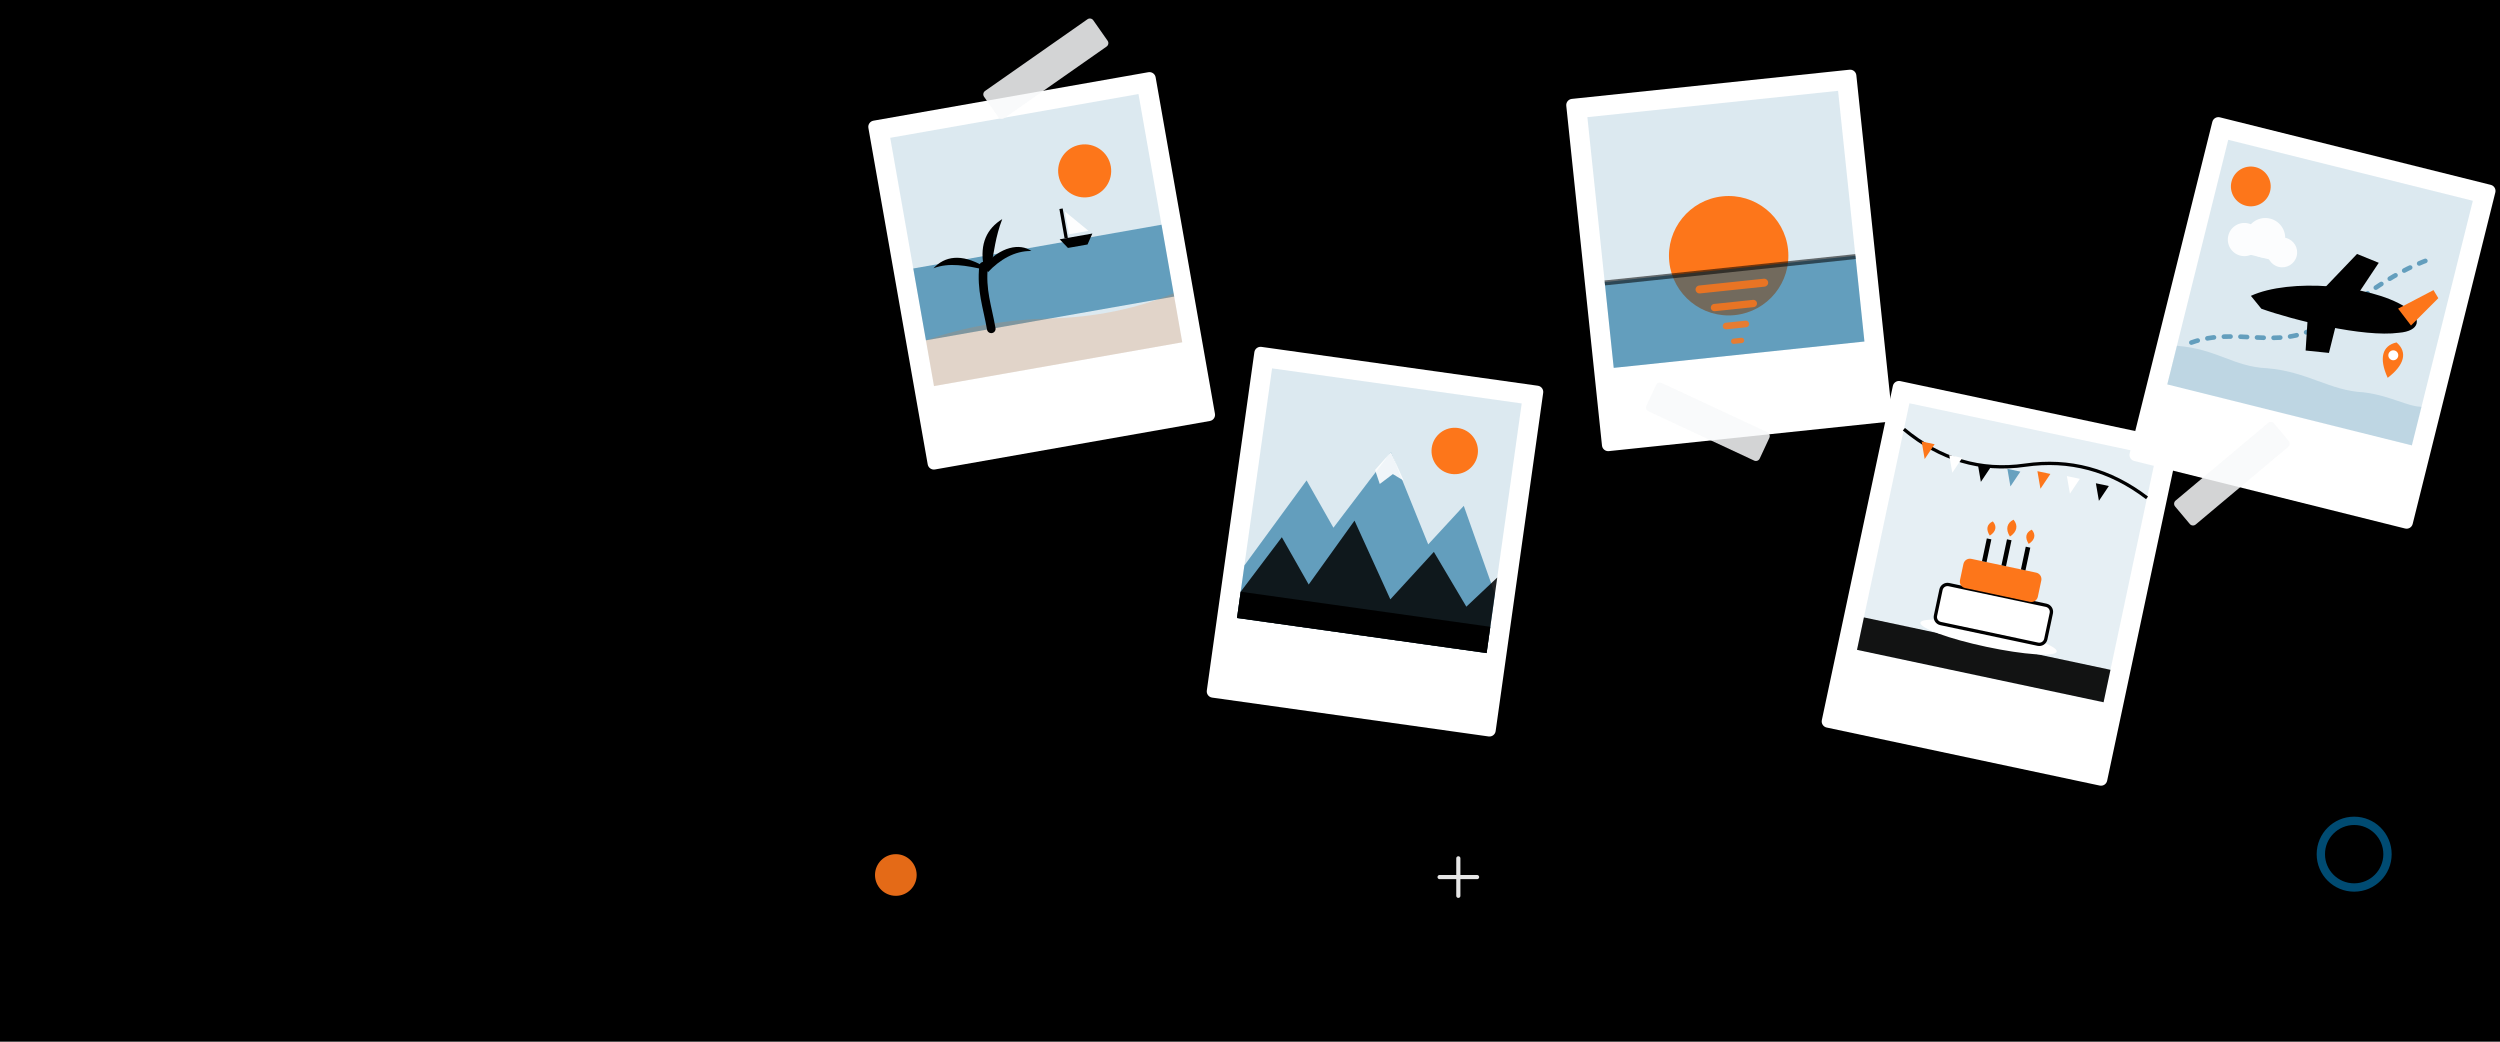
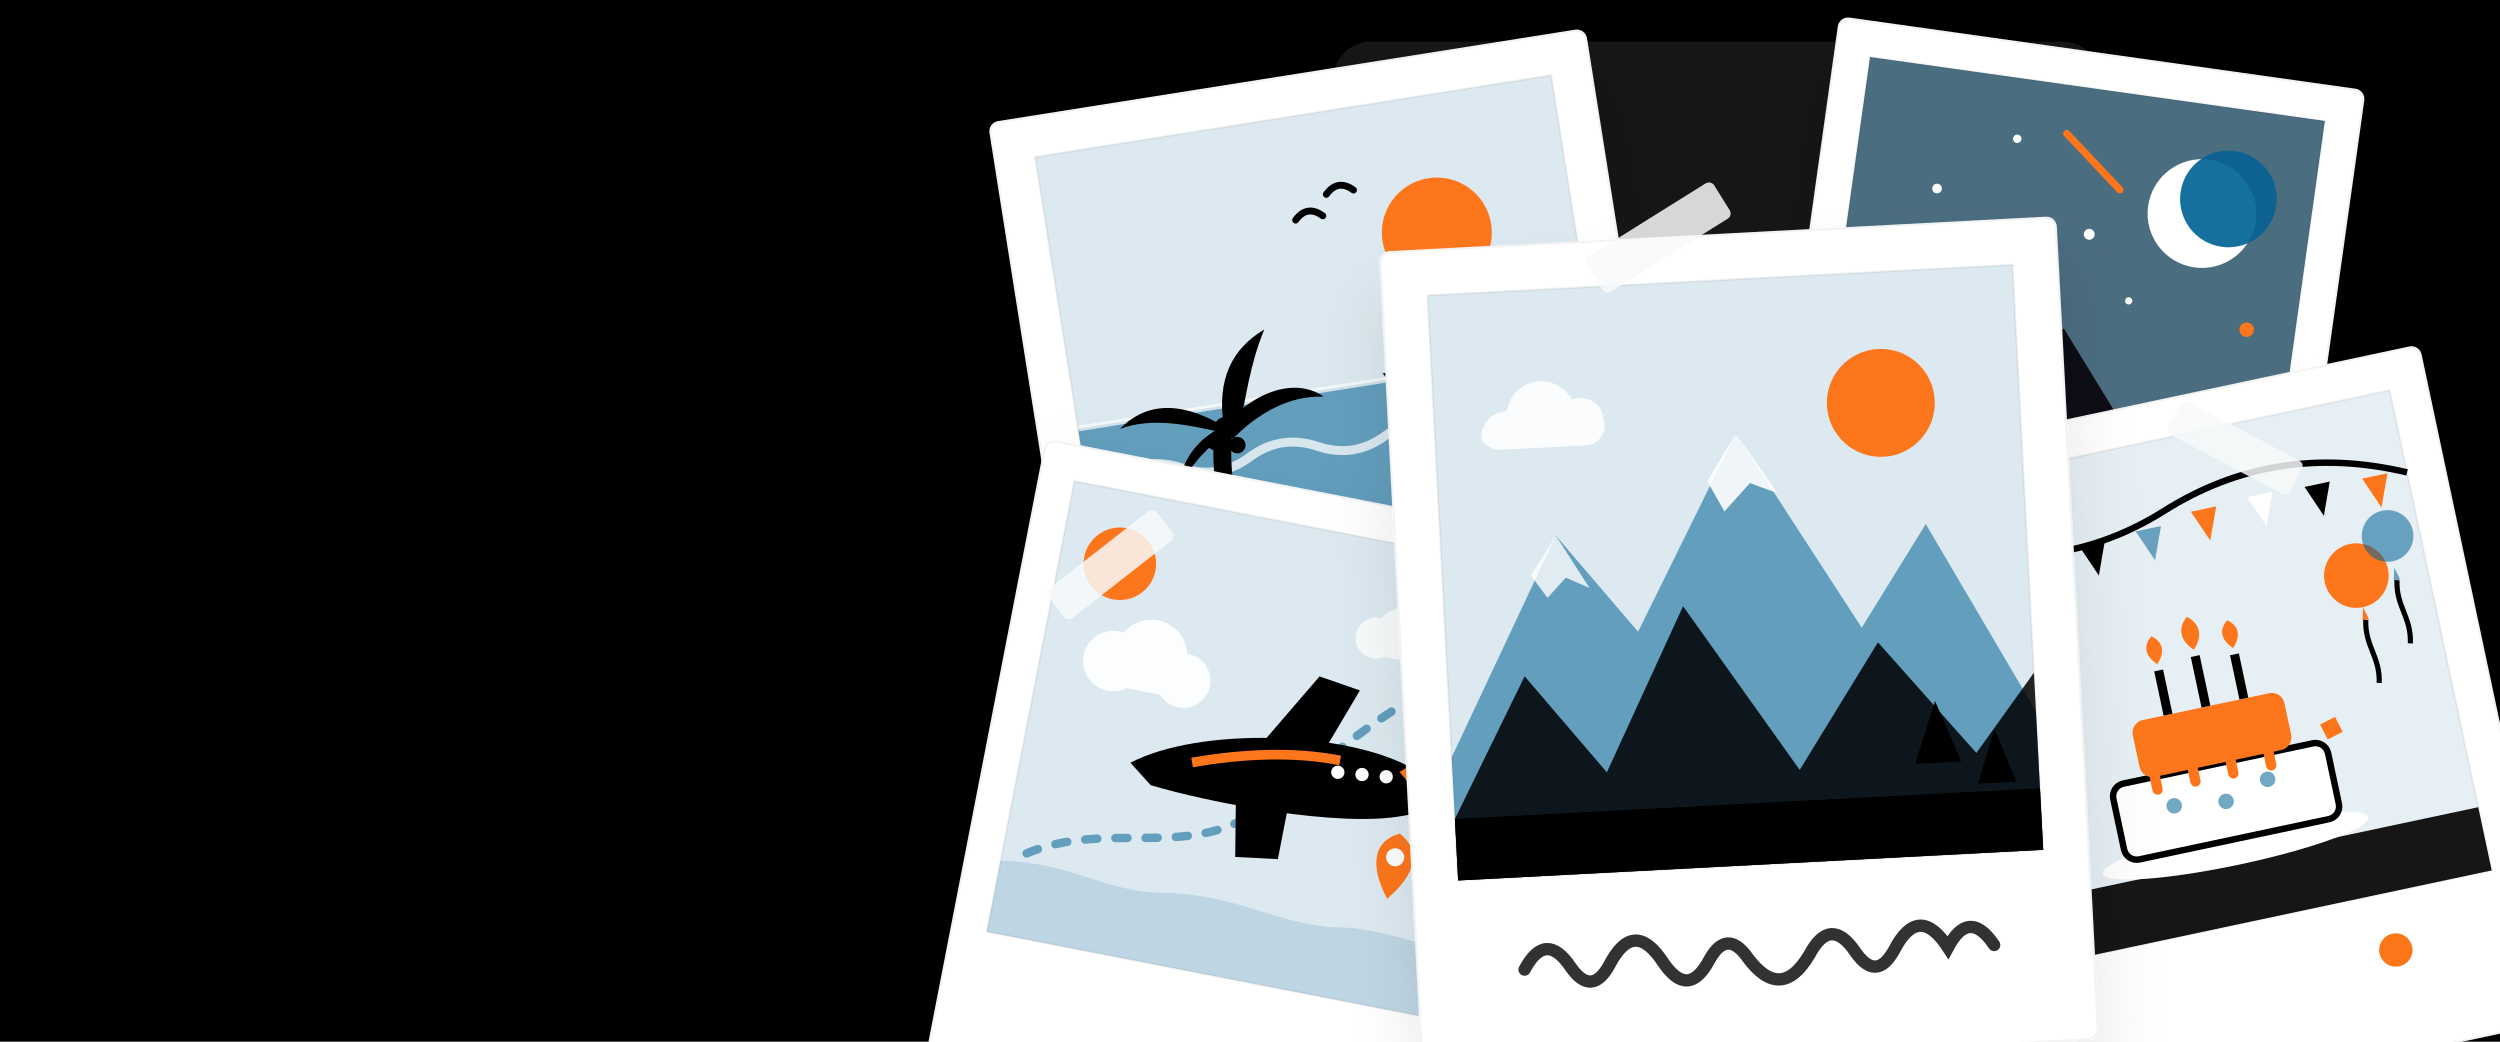
<svg xmlns="http://www.w3.org/2000/svg" viewBox="0 0 1200 500">
  <defs>
+     <filter id="bcol-papel" x="-30%" y="-25%" width="160%" height="175%" color-interpolation-filters="sRGB">
+       <feDropShadow dx="0" dy="1" stdDeviation="1" flood-color="#000000" flood-opacity=".06" result="bcol-s1" />
+       <feDropShadow in="bcol-s1" dx="0" dy="6" stdDeviation="6" flood-color="#000000" flood-opacity=".08" result="bcol-s2" />
+       <feDropShadow in="bcol-s2" dx="0" dy="20" stdDeviation="16" flood-color="#000000" flood-opacity=".1" />
+     </filter>
    <g id="bcol-cena-praia">
      <rect width="76" height="76" fill="#006194" fill-opacity=".14" />
      <circle cx="56" cy="20" r="8" fill="#FD761A" />
      <path d="M0 40H76V62H0Z" fill="#006194" fill-opacity=".55" />
+       <path d="M0 40H76" fill="none" stroke="#FFFFFF" stroke-width=".8" opacity=".7" />
+       <path d="M4 48q5-2.6 10 0t10 0t10 0t10 0t10 0t10 0" fill="none" stroke="#FFFFFF" stroke-width="1.3" opacity=".75" />
      <path d="M0 62Q18 59 38 62T76 61V76H0Z" fill="#FD761A" fill-opacity=".18" />
      <path d="M47 39V30" fill="none" stroke="#000000" stroke-width="1" />
      <path d="M48 31L54 38H48Z" fill="#FFFFFF" opacity=".95" />
      <path d="M45 39H55L53 42H47Z" fill="#000000" />
      <path d="M20 62C20 55 19 50 21 43" fill="none" stroke="#000000" stroke-width="2.6" stroke-linecap="round" />
      <path d="M21 43C15 38 10 38 6 41C11 40 16 42 21 44Z" fill="#000000" />
      <path d="M21 43C21 36 24 32 29 30C26 35 25 39 23 44Z" fill="#000000" />
      <path d="M21 43C27 38 33 38 36 41C31 40 26 42 22 45Z" fill="#000000" />
+       <path d="M21 43C17 44 14 47 13 51C16 47 19 45 22 44Z" fill="#000000" />
+       <circle cx="19.5" cy="45" r="1.3" fill="#000000" />
+       <circle cx="22.5" cy="46" r="1.2" fill="#000000" />
+       <path d="M36 15q2-2 4 0M41 12q2-2 4 0" fill="none" stroke="#000000" stroke-width="1" stroke-linecap="round" />
    </g>
    <g id="bcol-cena-montanha">
      <rect width="76" height="76" fill="#006194" fill-opacity=".14" />
      <circle cx="58" cy="17" r="7" fill="#FD761A" />
+       <path d="M6 19a3.5 3.5 0 0 1 3.5-3.5a4.5 4.5 0 0 1 8.5-1a3 3 0 0 1 4 3a2.5 2.5 0 0 1-2.5 3H9a3 3 0 0 1-3-1.5z" fill="#FFFFFF" opacity=".85" />
      <path d="M0 60L15 32L25 45L39 20L54 46L63 33L76 58V76H0Z" fill="#006194" fill-opacity=".55" />
      <path d="M39 20L44 28L40.5 26.5L37 30L35 26Z" fill="#FFFFFF" opacity=".9" />
+       <path d="M15 32L19 39L16 37.5L13.5 40L11.5 37Z" fill="#FFFFFF" opacity=".8" />
      <path d="M0 76V68L10 50L20 63L31 42L45 64L56 48L68 63L76 53V76Z" fill="#000000" fill-opacity=".85" />
      <rect y="68" width="76" height="8" fill="#000000" />
-     </g>
-     <g id="bcol-cena-sol">
-       <rect width="76" height="76" fill="#006194" fill-opacity=".14" />
-       <circle cx="38" cy="46" r="18" fill="#FD761A" />
-       <rect y="50" width="76" height="26" fill="#006194" fill-opacity=".55" />
-       <rect y="49.5" width="76" height="1.5" fill="#000000" opacity=".55" />
-       <g fill="#FD761A" opacity=".85">
-         <rect x="27" y="54" width="22" height="2.4" rx="1.2" />
-         <rect x="31" y="60" width="14" height="2.2" rx="1.1" />
-         <rect x="34" y="66" width="8" height="2" rx="1" />
-         <rect x="36" y="71" width="4" height="1.6" rx=".8" />
-       </g>
+       <path d="M60 64L63 56L66 64Z" fill="#000000" />
+       <path d="M68 67L70.5 60L73 67Z" fill="#000000" />
    </g>
    <g id="bcol-cena-festa">
      <rect width="76" height="76" fill="#006194" fill-opacity=".1" />
      <path d="M0 8Q19 18 38 11T76 13" fill="none" stroke="#000000" stroke-width="1" />
      <path d="M6 10.5L10 10.5L8 15.5Z" fill="#FD761A" />
      <path d="M15 12.8L19 12.8L17 17.8Z" fill="#FFFFFF" />
      <path d="M24 13.7L28 13.7L26 18.7Z" fill="#000000" />
      <path d="M33 13.2L37 13.2L35 18.2Z" fill="#006194" fill-opacity=".55" />
      <path d="M42 12L46 12L44 17Z" fill="#FD761A" />
      <path d="M51 11.6L55 11.6L53 16.6Z" fill="#FFFFFF" />
      <path d="M60 11.9L64 11.9L62 16.9Z" fill="#000000" />
+       <path d="M69 12.5L73 12.5L71 17.5Z" fill="#FD761A" />
+       <path d="M65 32L64.5 34H65.5Z" fill="#FD761A" />
+       <path d="M65 34C64 38 66 40 65 44" fill="none" stroke="#000000" stroke-width=".8" />
+       <circle cx="65" cy="27" r="5" fill="#FD761A" />
+       <path d="M71 27L70.5 29H71.5Z" fill="#006194" fill-opacity=".55" />
+       <path d="M71 29C70 33 72 35 71 39" fill="none" stroke="#000000" stroke-width=".8" />
+       <circle cx="71" cy="22" r="4" fill="#006194" fill-opacity=".55" />
      <rect y="66" width="76" height="10" fill="#000000" opacity=".92" />
      <ellipse cx="38" cy="64" rx="21" ry="3" fill="#FFFFFF" />
      <rect x="21" y="51" width="34" height="12" rx="2" fill="#FFFFFF" stroke="#000000" stroke-width="1" />
      <rect x="26" y="42" width="24" height="9" rx="2" fill="#FD761A" />
+       <path d="M28 51v2M34 51v2M40 51v2M46 51v2" fill="none" stroke="#FD761A" stroke-width="1.6" stroke-linecap="round" />
+       <g fill="#006194" fill-opacity=".55">
+         <circle cx="30" cy="56" r="1.2" />
+         <circle cx="38" cy="57" r="1.2" />
+         <circle cx="45" cy="55" r="1.2" />
+       </g>
      <g stroke="#000000" stroke-width="1.4">
        <path d="M32 42V35" />
        <path d="M38 42V34" />
        <path d="M44 42V35" />
      </g>
      <g fill="#FD761A">
        <path d="M32 34C30.4 32.4 30.4 30.8 32 29.6C33.6 30.8 33.6 32.4 32 34Z" />
        <path d="M38 33C36.2 31.2 36.2 29.2 38 27.8C39.8 29.2 39.8 31.2 38 33Z" />
        <path d="M44 34C42.4 32.4 42.4 30.8 44 29.6C45.6 30.8 45.6 32.4 44 34Z" />
+       </g>
+       <g fill="#FD761A">
+         <rect x="7" y="32" width="3" height="3" transform="rotate(20 8.5 33.5)" />
+         <rect x="55" y="48" width="2.6" height="2.6" transform="rotate(-15 56.3 49.3)" />
      </g>
    </g>
    <g id="bcol-cena-viagem">
      <rect width="76" height="76" fill="#006194" fill-opacity=".14" />
      <circle cx="10" cy="12" r="6" fill="#FD761A" />
      <path d="M4 62C16 54 30 58 40 48C50 38 56 28 68 20" fill="none" stroke="#006194" stroke-opacity=".55" stroke-width="1.4" stroke-dasharray="2 3" stroke-linecap="round" />
      <g fill="#FFFFFF" opacity=".92">
        <circle cx="12" cy="28" r="5" />
        <circle cx="18" cy="26" r="6" />
        <circle cx="24" cy="29" r="4.5" />
        <rect x="12" y="28" width="12" height="4" rx="2" />
      </g>
+       <g fill="#FFFFFF" opacity=".8">
+         <circle cx="54" cy="16" r="3.4" />
+         <circle cx="58" cy="14.5" r="4.2" />
+         <circle cx="62" cy="16.6" r="3" />
+         <rect x="54" y="16" width="8" height="2.8" rx="1.4" />
+       </g>
      <path d="M0 76V64C12 62 18 66 28 64C40 62 48 66 58 64C66 63 72 65 76 64V76Z" fill="#006194" fill-opacity=".14" />
      <path d="M64 58C60 53 60 49 64 47C68 49 68 53 64 58Z" fill="#FD761A" />
      <circle cx="64" cy="51" r="1.5" fill="#FFFFFF" />
      <path d="M18 44C28 36 52 32 64 36C70 38 70 42 64 44C54 48 32 48 22 47Z" fill="#000000" />
      <path d="M38 38L46 24L53 25L48 39Z" fill="#000000" />
      <path d="M36 45L38 56L45 55L45 46Z" fill="#000000" />
      <path d="M62 37L71 29L73 31L67 41Z" fill="#FD761A" />
+       <path d="M28 42C36 39 44 37 52 37" fill="none" stroke="#FD761A" stroke-width="1.6" />
+       <g fill="#FFFFFF">
+         <circle cx="52" cy="39" r="1.1" />
+         <circle cx="56" cy="38.6" r="1.1" />
+         <circle cx="60" cy="38.2" r="1.1" />
+       </g>
+     </g>
+     <g id="bcol-cena-noite">
+       <rect width="76" height="76" fill="#006194" fill-opacity=".55" />
+       <rect width="76" height="76" fill="#000000" fill-opacity=".35" />
+       <circle cx="58" cy="18" r="9" fill="#FFFFFF" />
+       <circle cx="62" cy="15" r="8" fill="#006194" fill-opacity=".9" />
+       <g fill="#FFFFFF">
+         <circle cx="14" cy="20" r=".8" />
+         <circle cx="26" cy="10" r=".7" />
+         <circle cx="40" cy="24" r=".9" />
+         <circle cx="20" cy="38" r=".7" />
+         <circle cx="10" cy="50" r=".8" />
+         <circle cx="48" cy="34" r=".6" />
+       </g>
+       <circle cx="68" cy="36" r="1.2" fill="#FD761A" />
+       <path d="M34 8L44 16" fill="none" stroke="#FD761A" stroke-width="1.2" stroke-linecap="round" />
+       <path d="M0 76V58L14 44L26 56L38 40L52 57L64 48L76 58V76Z" fill="#000000" fill-opacity=".85" />
+       <rect y="68" width="76" height="8" fill="#000000" />
+       <g fill="#FD761A" opacity=".9">
+         <rect x="22" y="62" width="2" height="2" />
+         <rect x="44" y="60" width="2" height="2" />
+       </g>
    </g>
  </defs>
  <rect width="1200" height="500" fill="#000000" />
-   <g id="bcol-p1" transform="translate(430 45) rotate(-10 70 85)">
-     <rect width="140" height="170" rx="3" fill="#FFFFFF" />
-     <g transform="translate(9.5 9.5) scale(1.5921)">
-       <use href="#bcol-cena-praia" />
+   <rect id="bcol-post" x="640" y="20" width="368" height="460" rx="18" fill="#F8F9FA" fill-opacity=".09" />
+   <g id="bcol-p1" transform="translate(500 34) rotate(-9 145.2 176.55)">
+     <g filter="url(#bcol-papel)">
+       <rect width="290.4" height="353.1" rx="5" fill="#FFFFFF" />
+       <rect x=".5" y=".5" width="289.4" height="352.1" rx="5" fill="none" stroke="#000000" stroke-opacity=".05" />
+       <g transform="translate(19.8 19.8) scale(3.3)">
+         <use href="#bcol-cena-praia" />
+       </g>
+       <rect x="19.8" y="19.8" width="250.8" height="250.8" fill="none" stroke="#000000" stroke-opacity=".06" />
+       <g transform="scale(3.3)">
+         <path d="M14 94q3 -5 6 0q2.5 4 5 0q3.5 -6 7 0q3 5 6 0q2.5 -4 5 0q4 6 8 0q3 -5 6 0" fill="none" stroke="#000000" stroke-opacity=".8" stroke-width="1.6" stroke-linecap="round" />
+       </g>
    </g>
  </g>
-   <g id="bcol-p2" transform="translate(590 175) rotate(8 70 85)">
-     <rect width="140" height="170" rx="3" fill="#FFFFFF" />
-     <g transform="translate(9.5 9.5) scale(1.5921)">
-       <use href="#bcol-cena-montanha" />
+   <g id="bcol-p2" transform="translate(860 24) rotate(8 127.6 155.15)">
+     <g filter="url(#bcol-papel)">
+       <rect width="255.2" height="310.3" rx="5" fill="#FFFFFF" />
+       <rect x=".5" y=".5" width="254.2" height="309.3" rx="5" fill="none" stroke="#000000" stroke-opacity=".05" />
+       <g transform="translate(17.4 17.4) scale(2.9)">
+         <use href="#bcol-cena-noite" />
+       </g>
+       <rect x="17.4" y="17.4" width="220.4" height="220.4" fill="none" stroke="#000000" stroke-opacity=".06" />
    </g>
  </g>
-   <g id="bcol-p3" transform="translate(760 40) rotate(-6 70 85)">
-     <rect width="140" height="170" rx="3" fill="#FFFFFF" />
-     <g transform="translate(9.5 9.5) scale(1.5921)">
-       <use href="#bcol-cena-sol" />
+   <g id="bcol-p4" transform="translate(470 232) rotate(11 127.6 155.15)">
+     <g filter="url(#bcol-papel)">
+       <rect width="255.2" height="310.3" rx="5" fill="#FFFFFF" />
+       <rect x=".5" y=".5" width="254.2" height="309.3" rx="5" fill="none" stroke="#000000" stroke-opacity=".05" />
+       <g transform="translate(17.4 17.4) scale(2.9)">
+         <use href="#bcol-cena-viagem" />
+       </g>
+       <rect x="17.4" y="17.4" width="220.4" height="220.4" fill="none" stroke="#000000" stroke-opacity=".06" />
    </g>
  </g>
-   <g id="bcol-p4" transform="translate(890 195) rotate(12 70 85)">
-     <rect width="140" height="170" rx="3" fill="#FFFFFF" />
-     <g transform="translate(9.5 9.5) scale(1.5921)">
-       <use href="#bcol-cena-festa" />
+   <g id="bcol-p5" transform="translate(926 190) rotate(-12 136.4 165.85)">
+     <g filter="url(#bcol-papel)">
+       <rect width="272.8" height="331.7" rx="5" fill="#FFFFFF" />
+       <rect x=".5" y=".5" width="271.8" height="330.7" rx="5" fill="none" stroke="#000000" stroke-opacity=".05" />
+       <g transform="translate(18.6 18.6) scale(3.1)">
+         <use href="#bcol-cena-festa" />
+       </g>
+       <rect x="18.6" y="18.6" width="235.6" height="235.6" fill="none" stroke="#000000" stroke-opacity=".06" />
    </g>
  </g>
-   <g id="bcol-p5" transform="translate(1040 70) rotate(14 70 85)">
-     <rect width="140" height="170" rx="3" fill="#FFFFFF" />
-     <g transform="translate(9.5 9.5) scale(1.5921)">
-       <use href="#bcol-cena-viagem" />
+   <g id="bcol-p3" transform="translate(672 112) rotate(-3 162.8 197.95)">
+     <g filter="url(#bcol-papel)">
+       <rect width="325.6" height="395.9" rx="5" fill="#FFFFFF" />
+       <rect x=".5" y=".5" width="324.6" height="394.9" rx="5" fill="none" stroke="#000000" stroke-opacity=".05" />
+       <g transform="translate(22.2 22.2) scale(3.7)">
+         <use href="#bcol-cena-montanha" />
+       </g>
+       <rect x="22.2" y="22.2" width="281.2" height="281.2" fill="none" stroke="#000000" stroke-opacity=".06" />
+       <g transform="scale(3.7)">
+         <path d="M14 94q3 -5 6 0q2.5 4 5 0q3.5 -6 7 0q3 5 6 0q2.5 -4 5 0q4 6 8 0q3 -5 6 0q2.5 4 5 0q3.5 -6 7 0q3 -5 6 0" fill="none" stroke="#000000" stroke-opacity=".8" stroke-width="1.6" stroke-linecap="round" />
+       </g>
    </g>
  </g>
-   <g id="bcol-fitas" fill="#F8F9FA" opacity=".85">
-     <rect x="470" y="25" width="64" height="16" rx="2" transform="rotate(-35 502 33)" />
-     <rect x="790" y="195" width="60" height="15" rx="2" transform="rotate(25 820 202)" />
-     <rect x="1040" y="220" width="62" height="15" rx="2" transform="rotate(-40 1071 227)" />
+   <g id="bcol-fitas" fill="#F8F9FA" fill-opacity=".85">
+     <rect x="760" y="104" width="72" height="20" rx="3" transform="rotate(-32 796 114)" />
+     <rect x="1040" y="206" width="66" height="18" rx="3" transform="rotate(28 1073 215)" />
+     <rect x="500" y="262" width="66" height="18" rx="3" transform="rotate(-38 533 271)" />
  </g>
-   <g opacity=".9">
-     <path d="M700 430l0-18M691 421h18" stroke="#FFFFFF" stroke-width="2" stroke-linecap="round" />
-     <circle cx="430" cy="420" r="10" fill="#FD761A" />
-     <circle cx="1130" cy="410" r="16" fill="none" stroke="#006194" stroke-width="4" opacity=".85" />
-   </g>
+   <circle cx="1150" cy="456" r="8" fill="#FD761A" />
+   <path d="M470 470v18M461 479h18" stroke="#FFFFFF" stroke-width="2.5" stroke-linecap="round" opacity=".9" />
</svg>
